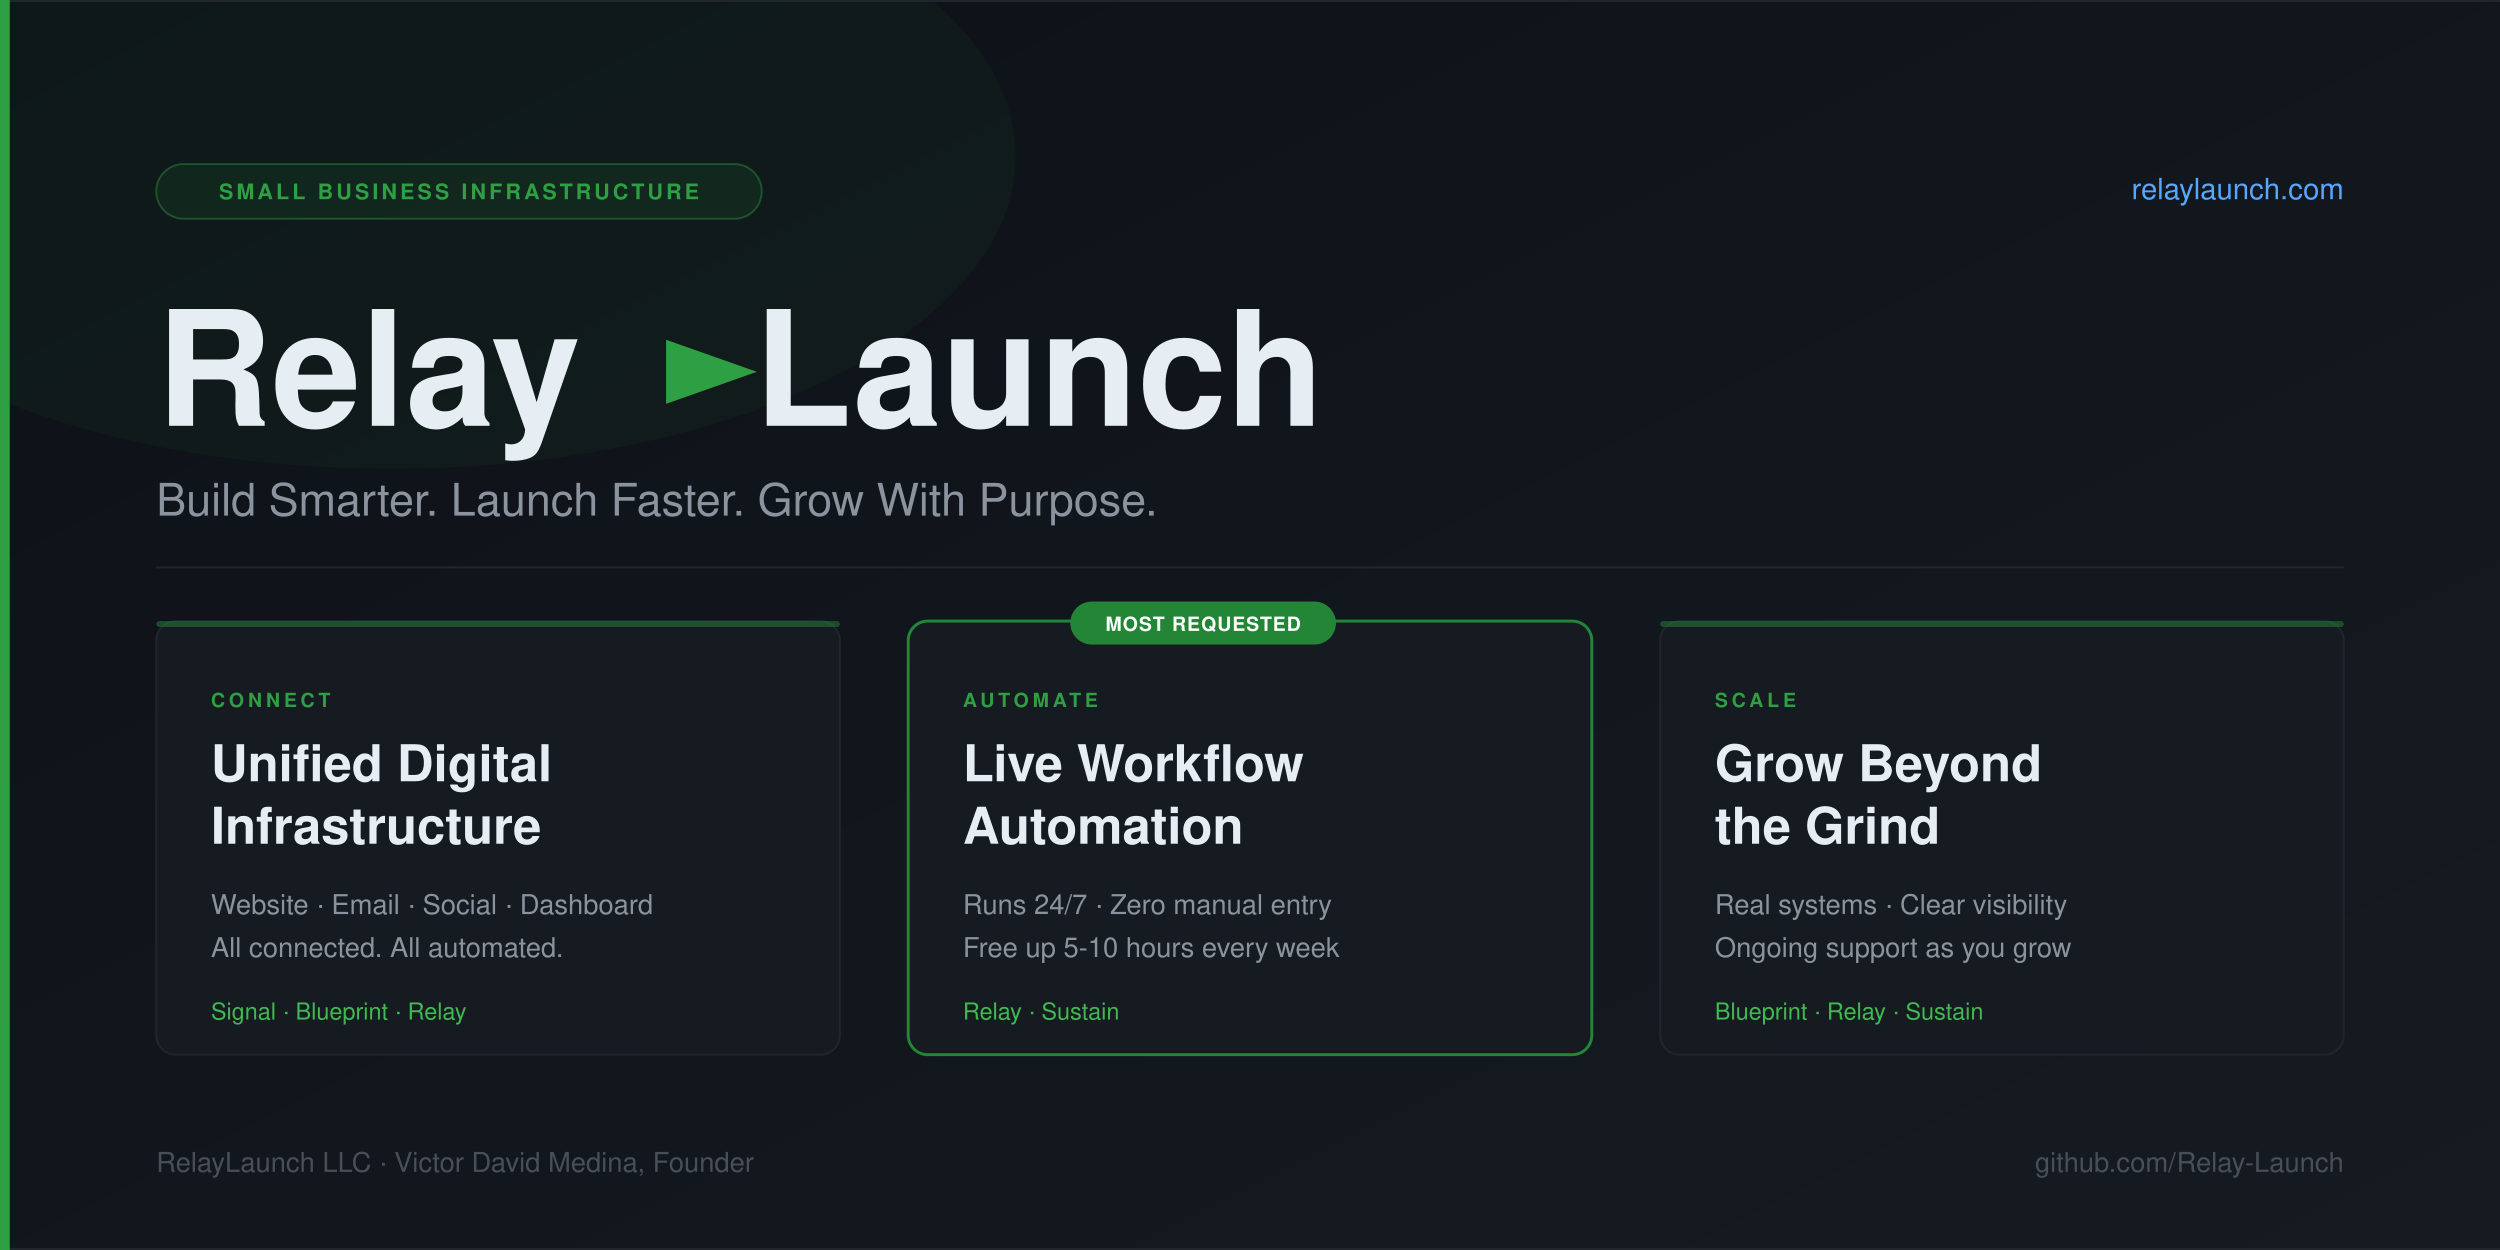
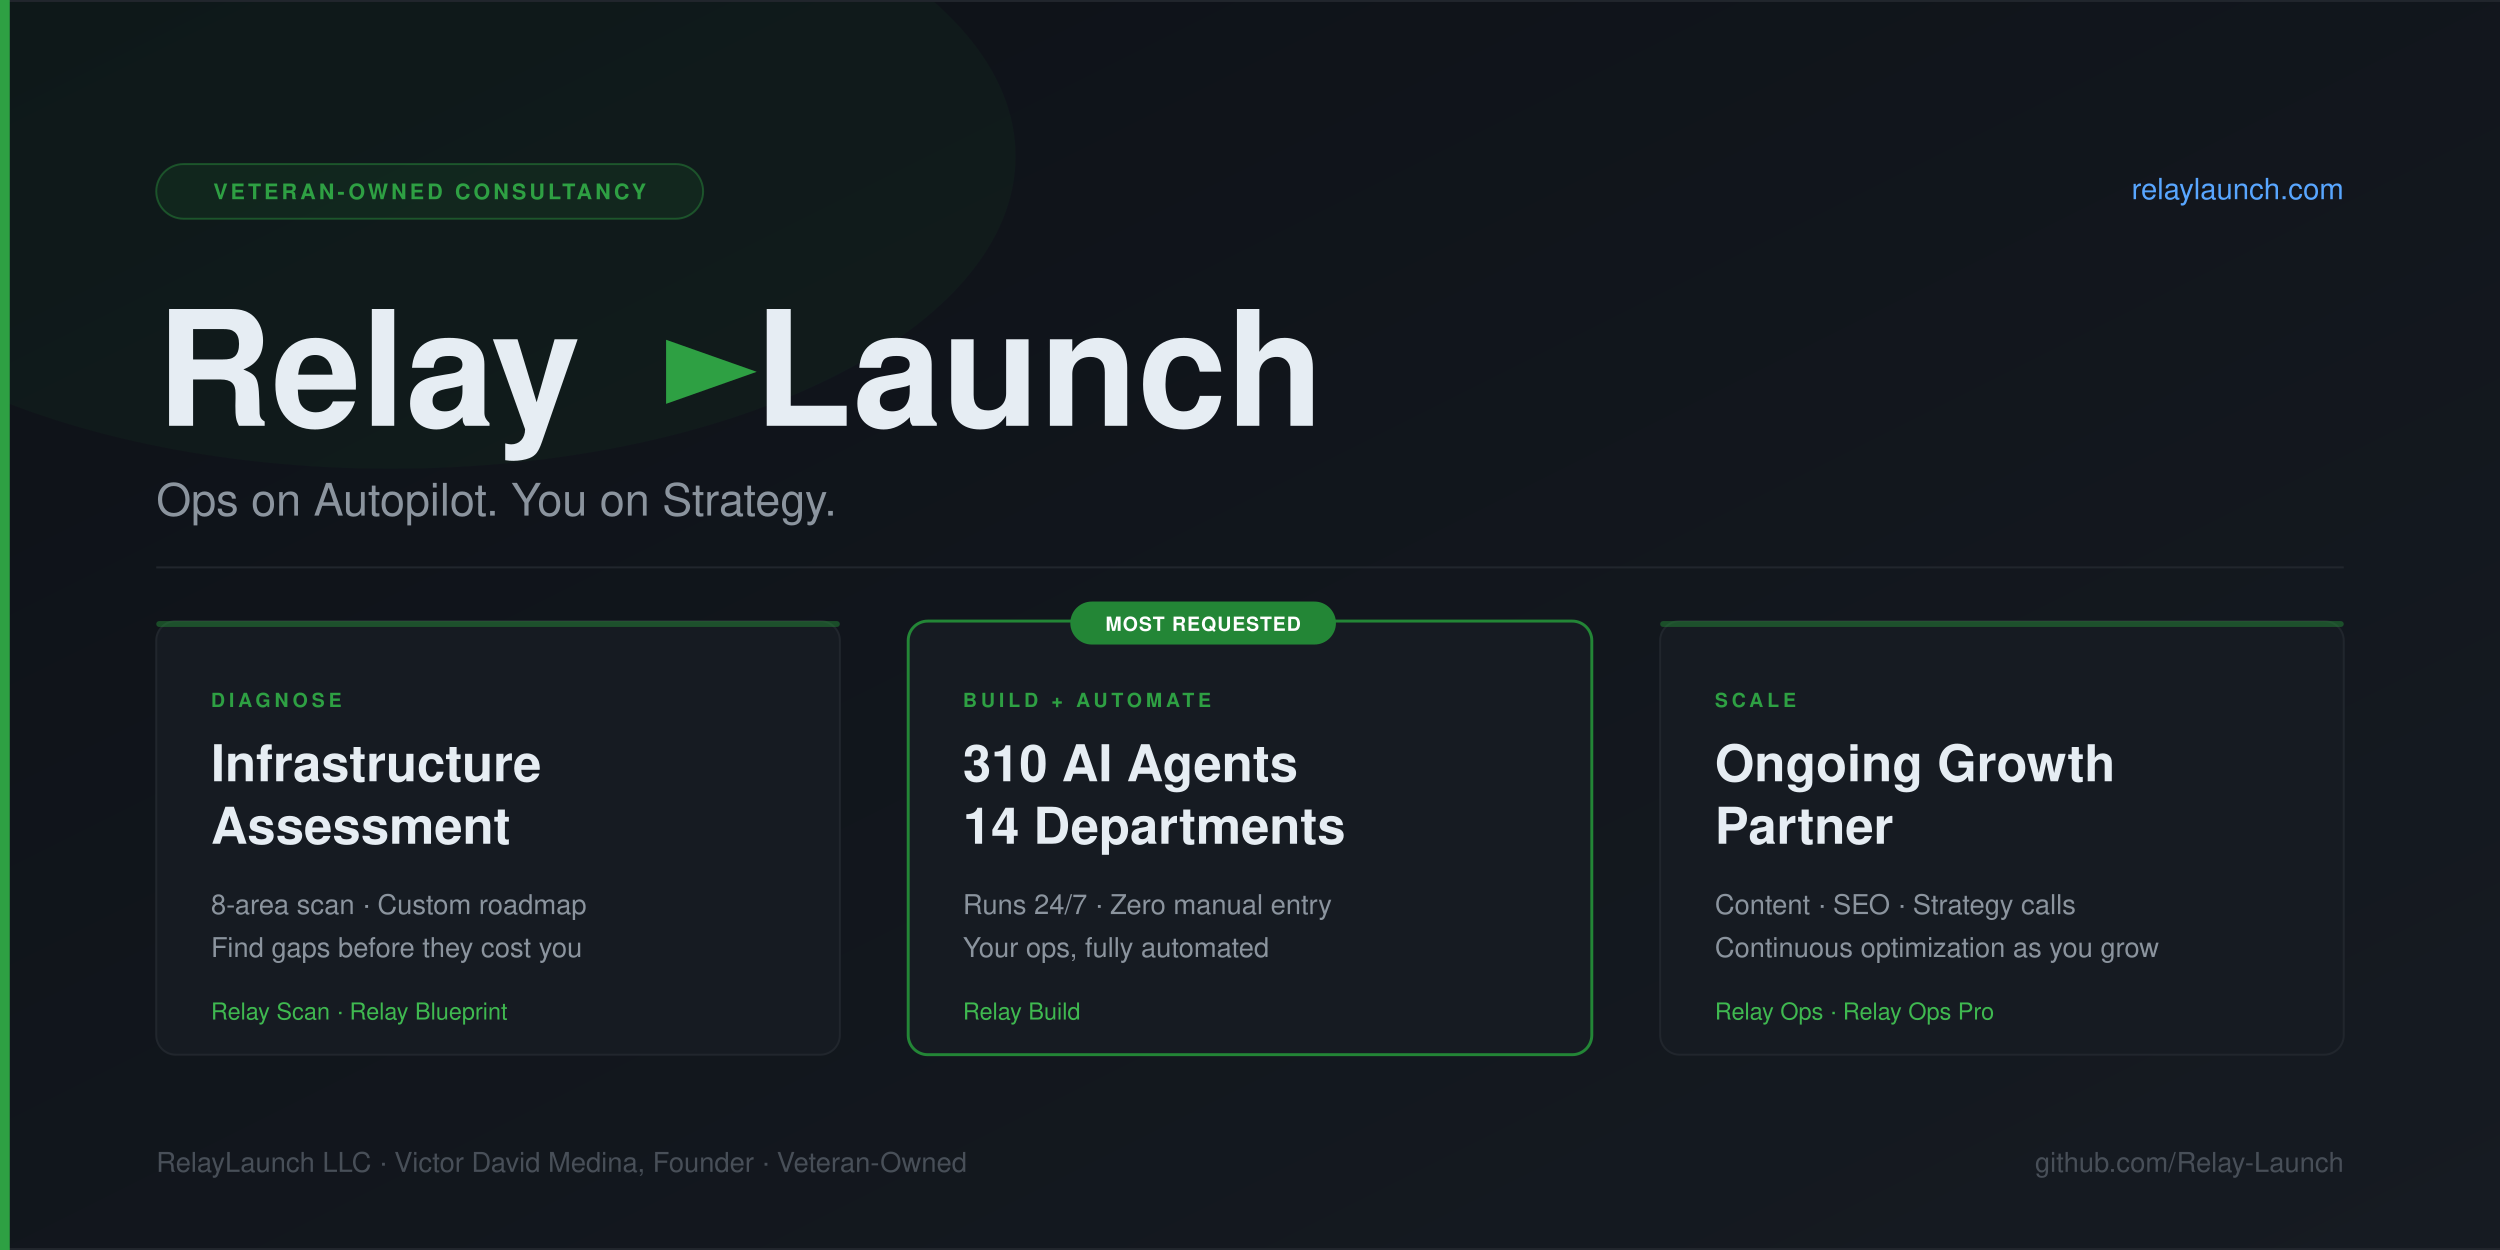
<svg xmlns="http://www.w3.org/2000/svg" width="1280" height="640" viewBox="0 0 1280 640">
  <defs>
    <linearGradient id="bg" x1="0%" y1="0%" x2="100%" y2="100%">
      <stop offset="0%" stop-color="#0d1117" />
      <stop offset="100%" stop-color="#161b22" />
    </linearGradient>
    <linearGradient id="accentFade" x1="0%" y1="0%" x2="100%" y2="0%">
      <stop offset="0%" stop-color="#238636" stop-opacity="0.25" />
      <stop offset="100%" stop-color="#238636" stop-opacity="0" />
    </linearGradient>
  </defs>
  <rect width="1280" height="640" fill="url(#bg)" />
  <ellipse cx="200" cy="80" rx="320" ry="160" fill="#238636" fill-opacity="0.06" />
  <rect x="0" y="0" width="1280" height="1" fill="#21262d" />
  <rect x="0" y="639" width="1280" height="1" fill="#21262d" />
  <rect x="0" y="0" width="5" height="640" fill="#2ea043" />
  <rect x="80" y="290" width="1120" height="1" fill="#21262d" />
-   <rect x="80" y="84" width="310" height="28" rx="14" fill="rgba(35,134,54,0.12)" stroke="rgba(46,160,67,0.4)" stroke-width="1" />
-   <text x="235" y="102" text-anchor="middle" font-family="-apple-system, BlinkMacSystemFont, 'Segoe UI', Helvetica, Arial, sans-serif" font-size="11" font-weight="700" fill="#2ea043" letter-spacing="1.6">SMALL BUSINESS INFRASTRUCTURE</text>
+   <rect x="80" y="84" width="280" height="28" rx="14" fill="rgba(35,134,54,0.12)" stroke="rgba(46,160,67,0.4)" stroke-width="1" />
+   <text x="220" y="102" text-anchor="middle" font-family="-apple-system, BlinkMacSystemFont, 'Segoe UI', Helvetica, Arial, sans-serif" font-size="11" font-weight="700" fill="#2ea043" letter-spacing="1.6">VETERAN-OWNED CONSULTANCY</text>
  <text x="80" y="218" font-family="-apple-system, BlinkMacSystemFont, 'Segoe UI', Helvetica, Arial, sans-serif" font-size="82" font-weight="800" fill="#e6edf3">Relay</text>
  <text x="322" y="218" font-family="-apple-system, BlinkMacSystemFont, 'Segoe UI', Helvetica, Arial, sans-serif" font-size="82" font-weight="800" fill="#2ea043">►</text>
  <text x="386" y="218" font-family="-apple-system, BlinkMacSystemFont, 'Segoe UI', Helvetica, Arial, sans-serif" font-size="82" font-weight="800" fill="#e6edf3">Launch</text>
-   <text x="80" y="264" font-family="-apple-system, BlinkMacSystemFont, 'Segoe UI', Helvetica, Arial, sans-serif" font-size="23" fill="#8b949e">Build Smarter. Launch Faster. Grow With Purpose.</text>
+   <text x="80" y="264" font-family="-apple-system, BlinkMacSystemFont, 'Segoe UI', Helvetica, Arial, sans-serif" font-size="23" fill="#8b949e">Ops on Autopilot. You on Strategy.</text>
  <text x="1200" y="102" text-anchor="end" font-family="-apple-system, BlinkMacSystemFont, 'Segoe UI', Helvetica, Arial, sans-serif" font-size="15" fill="#58a6ff">relaylaunch.com</text>
  <rect x="80" y="318" width="350" height="222" rx="10" fill="#161b22" stroke="#21262d" stroke-width="1" />
  <rect x="80" y="318" width="350" height="3" rx="1.5" fill="#238636" opacity="0.5" />
-   <text x="108" y="362" font-family="-apple-system, BlinkMacSystemFont, 'Segoe UI', Helvetica, Arial, sans-serif" font-size="10" font-weight="700" fill="#2ea043" letter-spacing="2">CONNECT</text>
-   <text x="108" y="400" font-family="-apple-system, BlinkMacSystemFont, 'Segoe UI', Helvetica, Arial, sans-serif" font-size="26" font-weight="700" fill="#e6edf3">Unified Digital</text>
-   <text x="108" y="432" font-family="-apple-system, BlinkMacSystemFont, 'Segoe UI', Helvetica, Arial, sans-serif" font-size="26" font-weight="700" fill="#e6edf3">Infrastructure</text>
-   <text x="108" y="468" font-family="-apple-system, BlinkMacSystemFont, 'Segoe UI', Helvetica, Arial, sans-serif" font-size="14" fill="#8b949e">Website · Email · Social · Dashboard</text>
-   <text x="108" y="490" font-family="-apple-system, BlinkMacSystemFont, 'Segoe UI', Helvetica, Arial, sans-serif" font-size="14" fill="#8b949e">All connected. All automated.</text>
-   <text x="108" y="522" font-family="-apple-system, BlinkMacSystemFont, 'Segoe UI', Helvetica, Arial, sans-serif" font-size="12" fill="#3fb950">Signal · Blueprint · Relay</text>
+   <text x="108" y="362" font-family="-apple-system, BlinkMacSystemFont, 'Segoe UI', Helvetica, Arial, sans-serif" font-size="10" font-weight="700" fill="#2ea043" letter-spacing="2">DIAGNOSE</text>
+   <text x="108" y="400" font-family="-apple-system, BlinkMacSystemFont, 'Segoe UI', Helvetica, Arial, sans-serif" font-size="26" font-weight="700" fill="#e6edf3">Infrastructure</text>
+   <text x="108" y="432" font-family="-apple-system, BlinkMacSystemFont, 'Segoe UI', Helvetica, Arial, sans-serif" font-size="26" font-weight="700" fill="#e6edf3">Assessment</text>
+   <text x="108" y="468" font-family="-apple-system, BlinkMacSystemFont, 'Segoe UI', Helvetica, Arial, sans-serif" font-size="14" fill="#8b949e">8-area scan · Custom roadmap</text>
+   <text x="108" y="490" font-family="-apple-system, BlinkMacSystemFont, 'Segoe UI', Helvetica, Arial, sans-serif" font-size="14" fill="#8b949e">Find gaps before they cost you</text>
+   <text x="108" y="522" font-family="-apple-system, BlinkMacSystemFont, 'Segoe UI', Helvetica, Arial, sans-serif" font-size="12" fill="#3fb950">Relay Scan · Relay Blueprint</text>
  <rect x="465" y="318" width="350" height="222" rx="10" fill="#161b22" stroke="#238636" stroke-width="1.5" />
  <rect x="548" y="308" width="136" height="22" rx="11" fill="#238636" />
  <text x="616" y="323" text-anchor="middle" font-family="-apple-system, BlinkMacSystemFont, 'Segoe UI', Helvetica, Arial, sans-serif" font-size="10" font-weight="700" fill="#ffffff" letter-spacing="0.5">MOST REQUESTED</text>
-   <text x="493" y="362" font-family="-apple-system, BlinkMacSystemFont, 'Segoe UI', Helvetica, Arial, sans-serif" font-size="10" font-weight="700" fill="#2ea043" letter-spacing="2">AUTOMATE</text>
-   <text x="493" y="400" font-family="-apple-system, BlinkMacSystemFont, 'Segoe UI', Helvetica, Arial, sans-serif" font-size="26" font-weight="700" fill="#e6edf3">Live Workflow</text>
-   <text x="493" y="432" font-family="-apple-system, BlinkMacSystemFont, 'Segoe UI', Helvetica, Arial, sans-serif" font-size="26" font-weight="700" fill="#e6edf3">Automation</text>
+   <text x="493" y="362" font-family="-apple-system, BlinkMacSystemFont, 'Segoe UI', Helvetica, Arial, sans-serif" font-size="10" font-weight="700" fill="#2ea043" letter-spacing="2">BUILD + AUTOMATE</text>
+   <text x="493" y="400" font-family="-apple-system, BlinkMacSystemFont, 'Segoe UI', Helvetica, Arial, sans-serif" font-size="26" font-weight="700" fill="#e6edf3">310 AI Agents</text>
+   <text x="493" y="432" font-family="-apple-system, BlinkMacSystemFont, 'Segoe UI', Helvetica, Arial, sans-serif" font-size="26" font-weight="700" fill="#e6edf3">14 Departments</text>
  <text x="493" y="468" font-family="-apple-system, BlinkMacSystemFont, 'Segoe UI', Helvetica, Arial, sans-serif" font-size="14" fill="#8b949e">Runs 24/7 · Zero manual entry</text>
-   <text x="493" y="490" font-family="-apple-system, BlinkMacSystemFont, 'Segoe UI', Helvetica, Arial, sans-serif" font-size="14" fill="#8b949e">Free up 5-10 hours every week</text>
-   <text x="493" y="522" font-family="-apple-system, BlinkMacSystemFont, 'Segoe UI', Helvetica, Arial, sans-serif" font-size="12" fill="#3fb950">Relay · Sustain</text>
+   <text x="493" y="490" font-family="-apple-system, BlinkMacSystemFont, 'Segoe UI', Helvetica, Arial, sans-serif" font-size="14" fill="#8b949e">Your ops, fully automated</text>
+   <text x="493" y="522" font-family="-apple-system, BlinkMacSystemFont, 'Segoe UI', Helvetica, Arial, sans-serif" font-size="12" fill="#3fb950">Relay Build</text>
  <rect x="850" y="318" width="350" height="222" rx="10" fill="#161b22" stroke="#21262d" stroke-width="1" />
  <rect x="850" y="318" width="350" height="3" rx="1.5" fill="#238636" opacity="0.5" />
  <text x="878" y="362" font-family="-apple-system, BlinkMacSystemFont, 'Segoe UI', Helvetica, Arial, sans-serif" font-size="10" font-weight="700" fill="#2ea043" letter-spacing="2">SCALE</text>
-   <text x="878" y="400" font-family="-apple-system, BlinkMacSystemFont, 'Segoe UI', Helvetica, Arial, sans-serif" font-size="26" font-weight="700" fill="#e6edf3">Grow Beyond</text>
-   <text x="878" y="432" font-family="-apple-system, BlinkMacSystemFont, 'Segoe UI', Helvetica, Arial, sans-serif" font-size="26" font-weight="700" fill="#e6edf3">the Grind</text>
-   <text x="878" y="468" font-family="-apple-system, BlinkMacSystemFont, 'Segoe UI', Helvetica, Arial, sans-serif" font-size="14" fill="#8b949e">Real systems · Clear visibility</text>
-   <text x="878" y="490" font-family="-apple-system, BlinkMacSystemFont, 'Segoe UI', Helvetica, Arial, sans-serif" font-size="14" fill="#8b949e">Ongoing support as you grow</text>
-   <text x="878" y="522" font-family="-apple-system, BlinkMacSystemFont, 'Segoe UI', Helvetica, Arial, sans-serif" font-size="12" fill="#3fb950">Blueprint · Relay · Sustain</text>
-   <text x="80" y="600" font-family="-apple-system, BlinkMacSystemFont, 'Segoe UI', Helvetica, Arial, sans-serif" font-size="14" fill="#484f58">RelayLaunch LLC · Victor David Medina, Founder</text>
+   <text x="878" y="400" font-family="-apple-system, BlinkMacSystemFont, 'Segoe UI', Helvetica, Arial, sans-serif" font-size="26" font-weight="700" fill="#e6edf3">Ongoing Growth</text>
+   <text x="878" y="432" font-family="-apple-system, BlinkMacSystemFont, 'Segoe UI', Helvetica, Arial, sans-serif" font-size="26" font-weight="700" fill="#e6edf3">Partner</text>
+   <text x="878" y="468" font-family="-apple-system, BlinkMacSystemFont, 'Segoe UI', Helvetica, Arial, sans-serif" font-size="14" fill="#8b949e">Content · SEO · Strategy calls</text>
+   <text x="878" y="490" font-family="-apple-system, BlinkMacSystemFont, 'Segoe UI', Helvetica, Arial, sans-serif" font-size="14" fill="#8b949e">Continuous optimization as you grow</text>
+   <text x="878" y="522" font-family="-apple-system, BlinkMacSystemFont, 'Segoe UI', Helvetica, Arial, sans-serif" font-size="12" fill="#3fb950">Relay Ops · Relay Ops Pro</text>
+   <text x="80" y="600" font-family="-apple-system, BlinkMacSystemFont, 'Segoe UI', Helvetica, Arial, sans-serif" font-size="14" fill="#484f58">RelayLaunch LLC · Victor David Medina, Founder · Veteran-Owned</text>
  <text x="1200" y="600" text-anchor="end" font-family="-apple-system, BlinkMacSystemFont, 'Segoe UI', Helvetica, Arial, sans-serif" font-size="14" fill="#484f58">github.com/Relay-Launch</text>
</svg>
